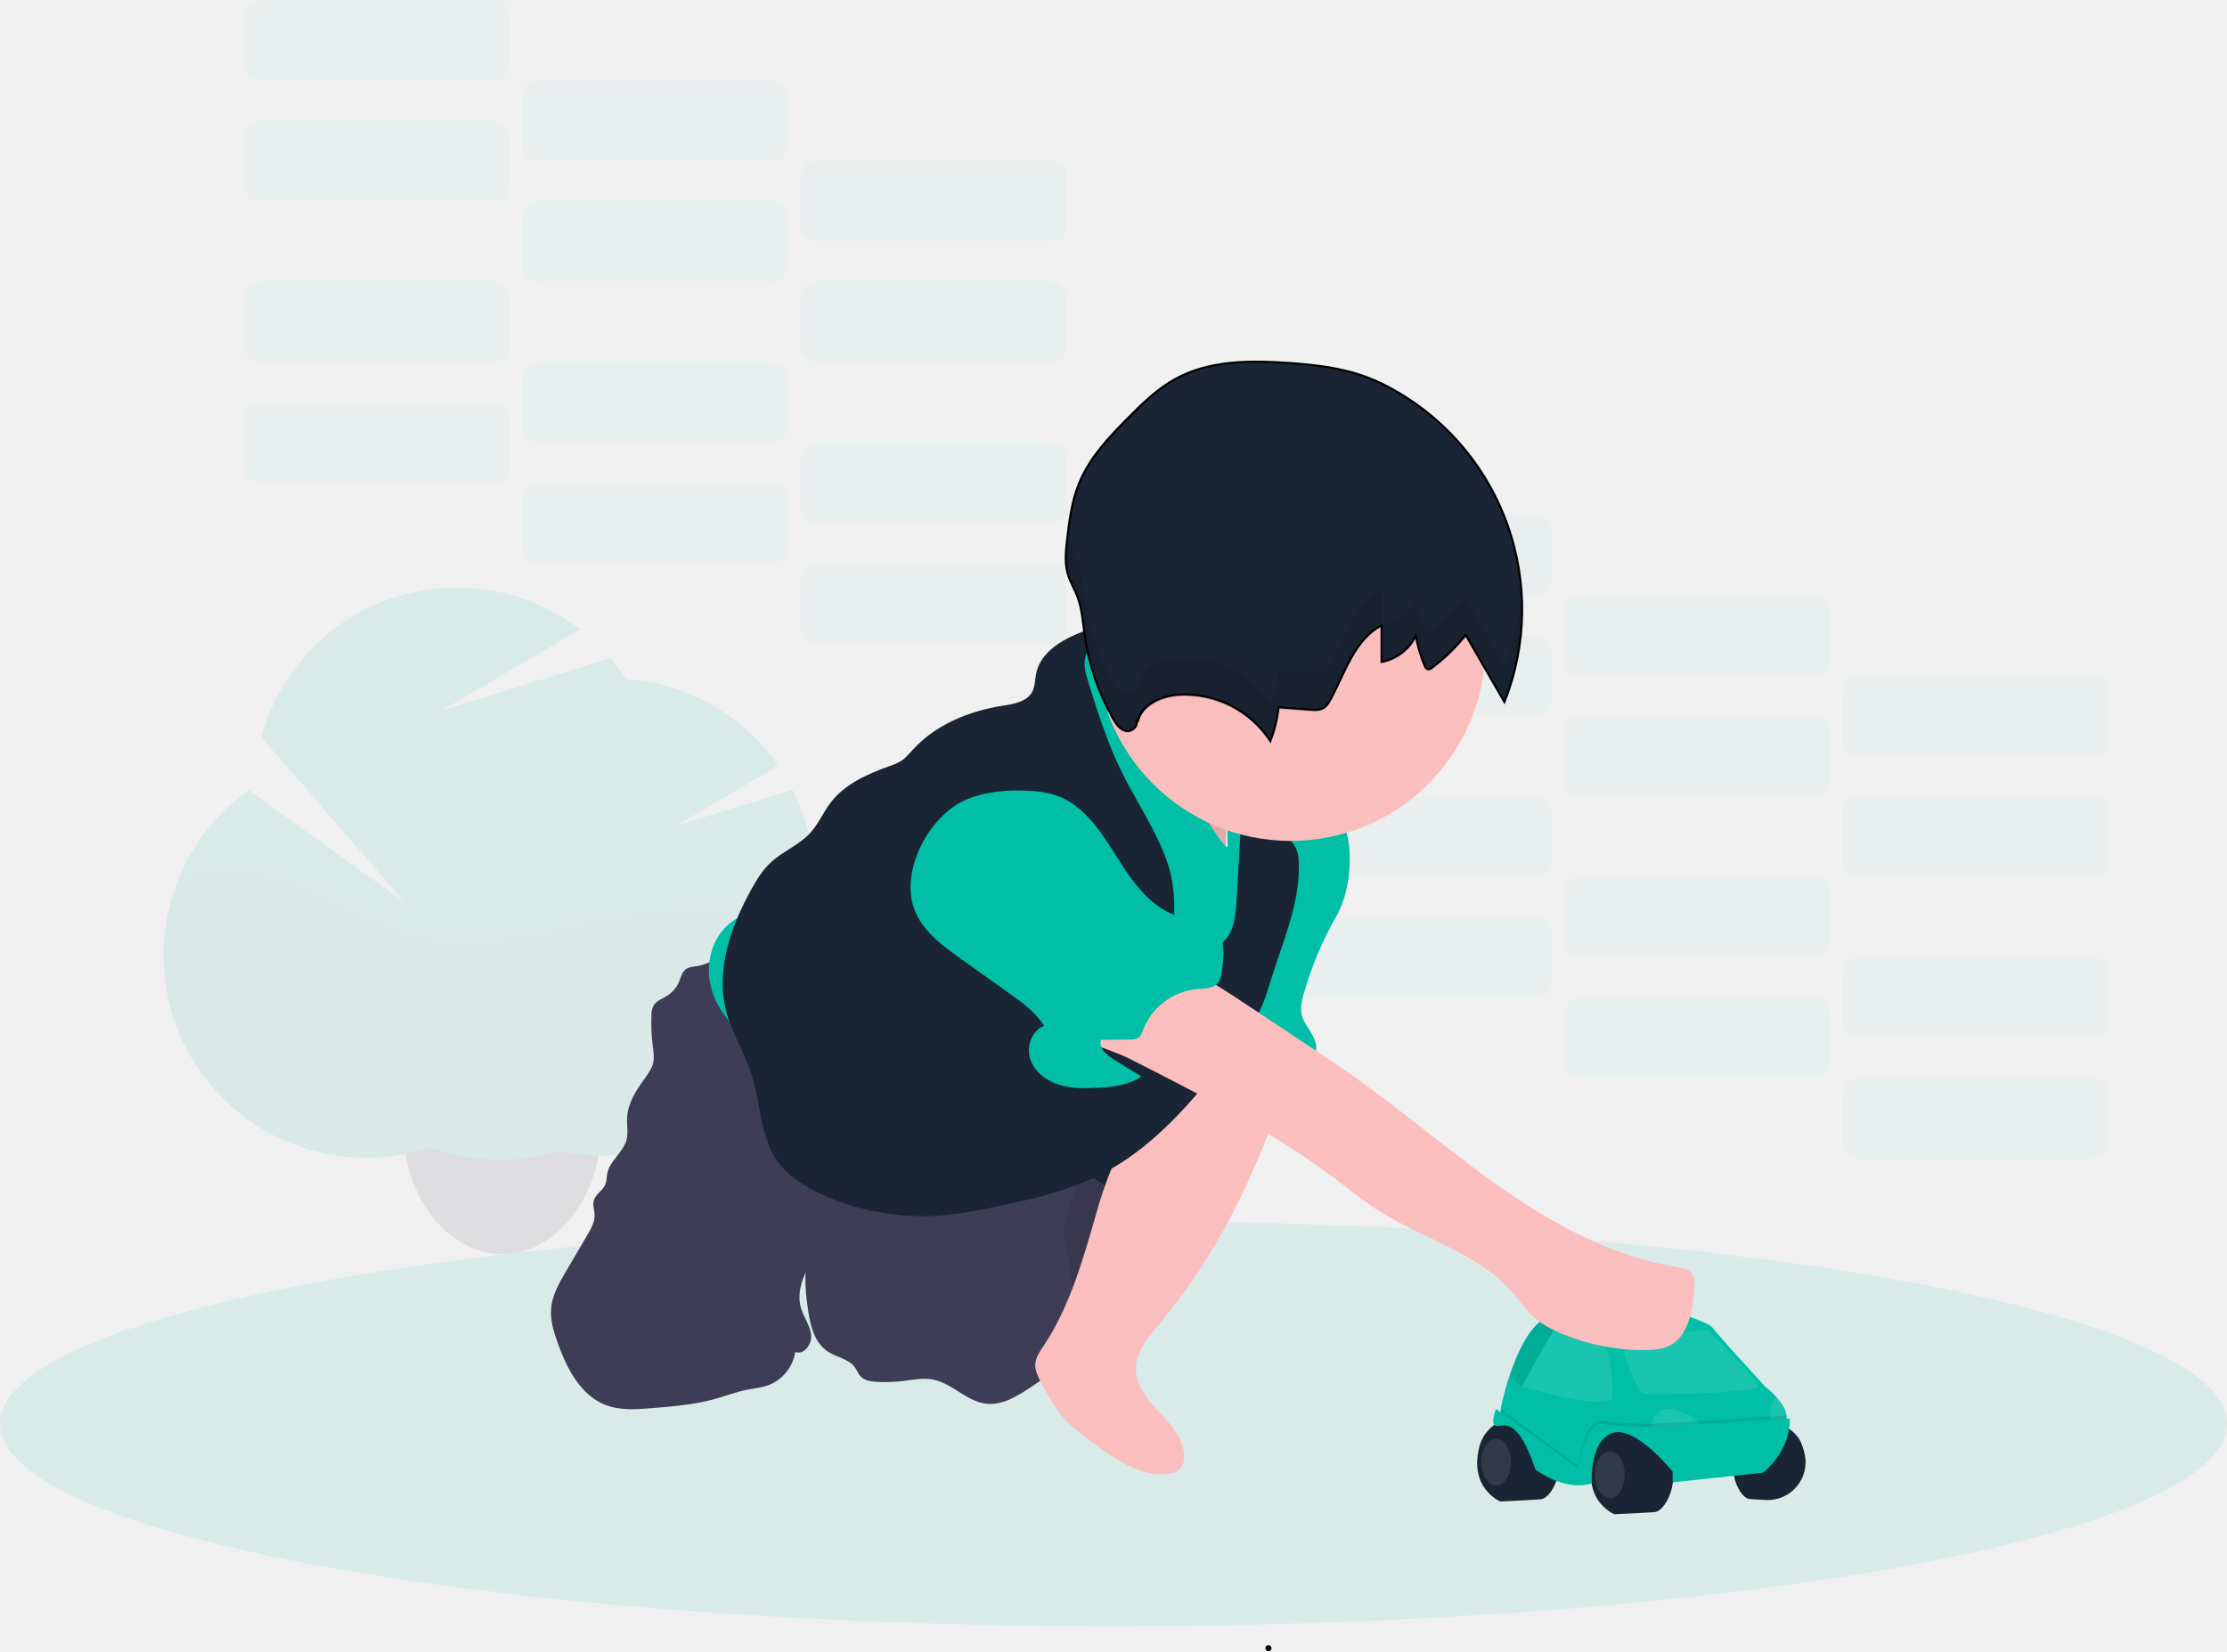
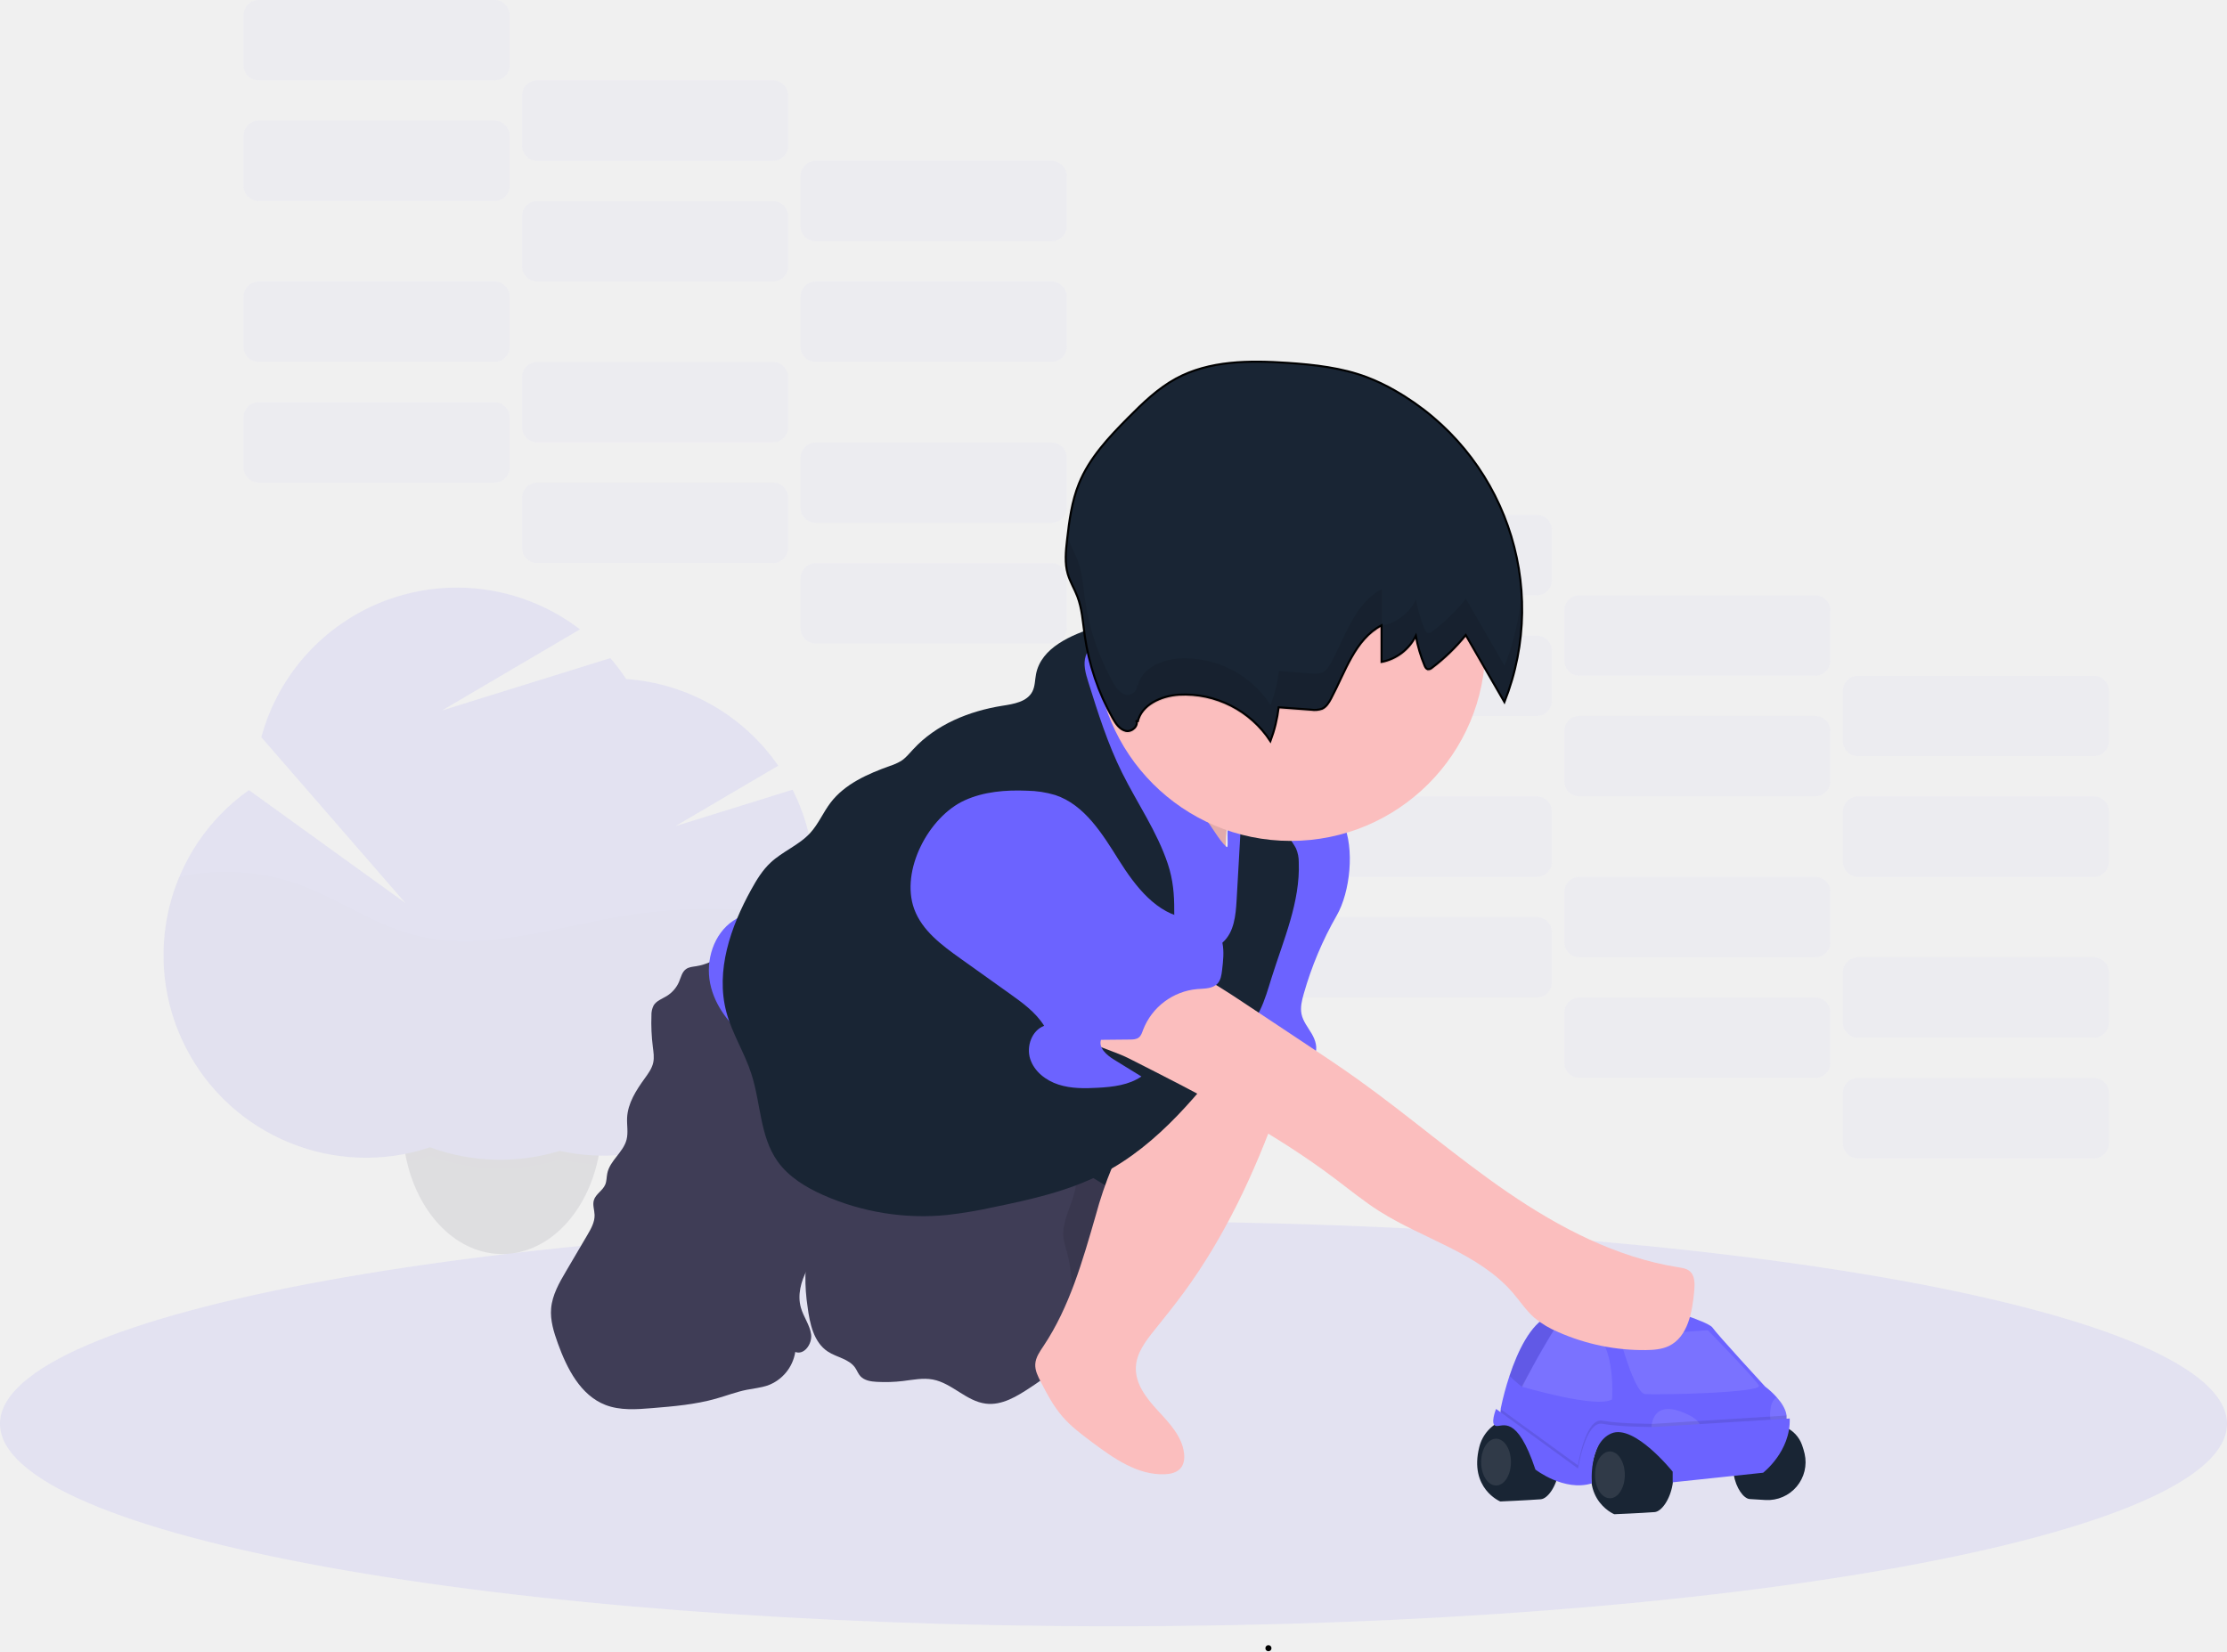
<svg xmlns="http://www.w3.org/2000/svg" data-name="Layer 1" width="1094" height="811.38" viewBox="0 0 1094 811.38">
  <g opacity="0.3">
    <rect x="631.64" y="450.62" width="130.73" height="39.52" rx="7.43" fill="#f2f2f2" />
    <rect x="768.45" y="490.14" width="130.73" height="39.52" rx="7.43" fill="#f2f2f2" />
    <rect x="905.27" y="529.67" width="130.73" height="39.52" rx="7.43" fill="#f2f2f2" />
    <rect x="631.64" y="391.33" width="130.73" height="39.52" rx="7.43" fill="#f2f2f2" />
    <rect x="768.45" y="430.86" width="130.73" height="39.52" rx="7.43" fill="#f2f2f2" />
    <rect x="905.27" y="470.38" width="130.73" height="39.52" rx="7.43" fill="#f2f2f2" />
    <rect x="631.64" y="312.29" width="130.73" height="39.52" rx="7.43" fill="#f2f2f2" />
    <rect x="768.45" y="351.81" width="130.73" height="39.52" rx="7.43" fill="#f2f2f2" />
    <rect x="905.27" y="391.33" width="130.73" height="39.52" rx="7.43" fill="#f2f2f2" />
    <rect x="631.64" y="253" width="130.73" height="39.52" rx="7.43" fill="#f2f2f2" />
    <rect x="768.45" y="292.52" width="130.73" height="39.52" rx="7.43" fill="#f2f2f2" />
    <rect x="905.27" y="332.05" width="130.73" height="39.52" rx="7.43" fill="#f2f2f2" />
-     <rect x="631.64" y="450.62" width="130.73" height="39.52" rx="7.43" fill="#00bfa6" opacity="0.1" />
-     <rect x="768.45" y="490.14" width="130.73" height="39.52" rx="7.43" fill="#00bfa6" opacity="0.1" />
-     <rect x="905.27" y="529.67" width="130.73" height="39.52" rx="7.43" fill="#00bfa6" opacity="0.1" />
-     <rect x="631.64" y="391.33" width="130.73" height="39.52" rx="7.43" fill="#00bfa6" opacity="0.1" />
-     <rect x="768.45" y="430.86" width="130.73" height="39.52" rx="7.43" fill="#00bfa6" opacity="0.1" />
-     <rect x="905.27" y="470.38" width="130.73" height="39.52" rx="7.43" fill="#00bfa6" opacity="0.1" />
-     <rect x="631.64" y="312.29" width="130.73" height="39.52" rx="7.43" fill="#00bfa6" opacity="0.1" />
-     <rect x="768.45" y="351.81" width="130.73" height="39.52" rx="7.43" fill="#00bfa6" opacity="0.1" />
-     <rect x="905.27" y="391.33" width="130.73" height="39.52" rx="7.43" fill="#00bfa6" opacity="0.1" />
-     <rect x="631.64" y="253" width="130.73" height="39.52" rx="7.43" fill="#00bfa6" opacity="0.1" />
-     <rect x="768.45" y="292.52" width="130.73" height="39.52" rx="7.43" fill="#00bfa6" opacity="0.1" />
-     <rect x="905.27" y="332.05" width="130.73" height="39.52" rx="7.43" fill="#00bfa6" opacity="0.1" />
+     <rect x="631.64" y="450.62" width="130.73" height="39.52" rx="7.43" fill="#6c63ff" opacity="0.1" />
+     <rect x="768.45" y="490.14" width="130.73" height="39.52" rx="7.43" fill="#6c63ff" opacity="0.1" />
+     <rect x="905.27" y="529.67" width="130.73" height="39.52" rx="7.43" fill="#6c63ff" opacity="0.1" />
+     <rect x="631.64" y="391.33" width="130.73" height="39.52" rx="7.43" fill="#6c63ff" opacity="0.1" />
+     <rect x="768.45" y="430.86" width="130.73" height="39.52" rx="7.43" fill="#6c63ff" opacity="0.1" />
+     <rect x="905.27" y="470.38" width="130.73" height="39.52" rx="7.43" fill="#6c63ff" opacity="0.1" />
+     <rect x="631.64" y="312.29" width="130.73" height="39.52" rx="7.43" fill="#6c63ff" opacity="0.1" />
+     <rect x="768.45" y="351.81" width="130.73" height="39.52" rx="7.43" fill="#6c63ff" opacity="0.1" />
+     <rect x="905.27" y="391.33" width="130.73" height="39.52" rx="7.43" fill="#6c63ff" opacity="0.1" />
+     <rect x="631.64" y="253" width="130.73" height="39.52" rx="7.43" fill="#6c63ff" opacity="0.1" />
+     <rect x="768.45" y="292.52" width="130.73" height="39.52" rx="7.43" fill="#6c63ff" opacity="0.1" />
+     <rect x="905.27" y="332.05" width="130.73" height="39.52" rx="7.43" fill="#6c63ff" opacity="0.1" />
  </g>
  <g opacity="0.3">
    <rect x="119.64" y="197.62" width="130.73" height="39.52" rx="7.43" fill="#f2f2f2" />
    <rect x="256.45" y="237.14" width="130.73" height="39.52" rx="7.43" fill="#f2f2f2" />
    <rect x="393.27" y="276.67" width="130.73" height="39.52" rx="7.43" fill="#f2f2f2" />
    <rect x="119.64" y="138.33" width="130.73" height="39.52" rx="7.43" fill="#f2f2f2" />
    <rect x="256.45" y="177.86" width="130.73" height="39.52" rx="7.43" fill="#f2f2f2" />
    <rect x="393.27" y="217.38" width="130.73" height="39.52" rx="7.43" fill="#f2f2f2" />
    <rect x="119.64" y="59.29" width="130.73" height="39.52" rx="7.43" fill="#f2f2f2" />
    <rect x="256.45" y="98.81" width="130.73" height="39.52" rx="7.43" fill="#f2f2f2" />
    <rect x="393.27" y="138.33" width="130.73" height="39.52" rx="7.43" fill="#f2f2f2" />
    <rect x="119.64" width="130.73" height="39.52" rx="7.43" fill="#f2f2f2" />
    <rect x="256.45" y="39.52" width="130.73" height="39.52" rx="7.43" fill="#f2f2f2" />
    <rect x="393.27" y="79.05" width="130.73" height="39.52" rx="7.43" fill="#f2f2f2" />
-     <rect x="119.64" y="197.62" width="130.73" height="39.52" rx="7.43" fill="#00bfa6" opacity="0.1" />
-     <rect x="256.45" y="237.14" width="130.73" height="39.52" rx="7.43" fill="#00bfa6" opacity="0.1" />
-     <rect x="393.27" y="276.67" width="130.73" height="39.52" rx="7.43" fill="#00bfa6" opacity="0.1" />
-     <rect x="119.64" y="138.33" width="130.73" height="39.52" rx="7.43" fill="#00bfa6" opacity="0.1" />
-     <rect x="256.45" y="177.86" width="130.73" height="39.52" rx="7.43" fill="#00bfa6" opacity="0.1" />
-     <rect x="393.27" y="217.38" width="130.73" height="39.52" rx="7.43" fill="#00bfa6" opacity="0.1" />
-     <rect x="119.64" y="59.29" width="130.73" height="39.52" rx="7.43" fill="#00bfa6" opacity="0.1" />
-     <rect x="256.45" y="98.81" width="130.73" height="39.52" rx="7.43" fill="#00bfa6" opacity="0.1" />
-     <rect x="393.27" y="138.33" width="130.73" height="39.52" rx="7.43" fill="#00bfa6" opacity="0.1" />
-     <rect x="119.64" width="130.73" height="39.52" rx="7.43" fill="#00bfa6" opacity="0.1" />
-     <rect x="256.45" y="39.52" width="130.73" height="39.52" rx="7.43" fill="#00bfa6" opacity="0.1" />
-     <rect x="393.27" y="79.05" width="130.73" height="39.52" rx="7.43" fill="#00bfa6" opacity="0.1" />
+     <rect x="119.64" y="197.62" width="130.73" height="39.52" rx="7.43" fill="#6c63ff" opacity="0.1" />
+     <rect x="256.45" y="237.14" width="130.73" height="39.52" rx="7.43" fill="#6c63ff" opacity="0.1" />
+     <rect x="393.27" y="276.67" width="130.73" height="39.52" rx="7.43" fill="#6c63ff" opacity="0.1" />
+     <rect x="119.64" y="138.33" width="130.73" height="39.52" rx="7.43" fill="#6c63ff" opacity="0.1" />
+     <rect x="256.45" y="177.86" width="130.73" height="39.52" rx="7.43" fill="#6c63ff" opacity="0.1" />
+     <rect x="393.27" y="217.38" width="130.73" height="39.52" rx="7.43" fill="#6c63ff" opacity="0.1" />
+     <rect x="119.64" y="59.29" width="130.73" height="39.52" rx="7.43" fill="#6c63ff" opacity="0.1" />
+     <rect x="256.45" y="98.81" width="130.73" height="39.52" rx="7.43" fill="#6c63ff" opacity="0.1" />
+     <rect x="393.27" y="138.33" width="130.73" height="39.52" rx="7.43" fill="#6c63ff" opacity="0.1" />
+     <rect x="119.64" width="130.73" height="39.52" rx="7.43" fill="#6c63ff" opacity="0.1" />
+     <rect x="256.45" y="39.52" width="130.73" height="39.52" rx="7.43" fill="#6c63ff" opacity="0.1" />
+     <rect x="393.27" y="79.05" width="130.73" height="39.52" rx="7.43" fill="#6c63ff" opacity="0.1" />
  </g>
  <g opacity="0.1">
    <path d="M348.61,597.26a80.56,80.56,0,0,1-1.74,16.87c-.22,1-.46,2.07-.7,3.07-6.17,24.77-23.6,42.89-44.39,44-.69,0-1.39.06-2.11.06-22,0-40.58-19-46.71-45.08-.18-.7-.33-1.39-.48-2.09a80.56,80.56,0,0,1-1.74-16.87c0-35.39,21.9-64,48.93-64S348.61,561.87,348.61,597.26Z" transform="translate(-53 -45.06)" fill="#3f3d56" />
    <path d="M348.61,597.26a80.56,80.56,0,0,1-1.74,16.87c-.22,1-.46,2.07-.7,3.07-.74,0-1.46,0-2.19-.09a99.36,99.36,0,0,1-16-2.19,98.49,98.49,0,0,1-14.27,3.26,100.29,100.29,0,0,1-11.18,1c-1.26,0-2.52.07-3.78.07a102.12,102.12,0,0,1-13.4-.89,99,99,0,0,1-21-5.22,98.21,98.21,0,0,1-11.35,3c-.18-.7-.33-1.39-.48-2.09a80.56,80.56,0,0,1-1.74-16.87c0-35.39,21.9-64,48.93-64S348.61,561.87,348.61,597.26Z" transform="translate(-53 -45.06)" opacity="0.1" />
-     <path d="M453,477.93a99.07,99.07,0,0,0-10.65-44.82L384.8,451l50.51-29.7a99.37,99.37,0,0,0-74.72-42.59,99.69,99.69,0,0,0-7.75-10.27l-82.73,25.73,67.79-39.86a99.47,99.47,0,0,0-156.52,53l70.81,81.51L175.27,433.3a99.48,99.48,0,0,0,89,175.52A100,100,0,0,0,328,610.57a99.52,99.52,0,0,0,121-97.12c0-2.21-.08-4.4-.22-6.58A99.47,99.47,0,0,0,453,477.93Z" transform="translate(-53 -45.06)" fill="#00bfa6" />
+     <path d="M453,477.93a99.07,99.07,0,0,0-10.65-44.82L384.8,451l50.51-29.7a99.37,99.37,0,0,0-74.72-42.59,99.69,99.69,0,0,0-7.75-10.27l-82.73,25.73,67.79-39.86a99.47,99.47,0,0,0-156.52,53l70.81,81.51L175.27,433.3a99.48,99.48,0,0,0,89,175.52A100,100,0,0,0,328,610.57a99.52,99.52,0,0,0,121-97.12c0-2.21-.08-4.4-.22-6.58A99.47,99.47,0,0,0,453,477.93Z" transform="translate(-53 -45.06)" fill="#6c63ff" />
    <path d="M451.29,496.38a265,265,0,0,0-92.09-1.17c-34.55,5.72-69.87,18.29-103.67,9.1-19.83-5.4-37-17.88-56.35-24.8A106.81,106.81,0,0,0,141,476,99.52,99.52,0,0,0,264.3,608.82,100,100,0,0,0,328,610.57a99.52,99.52,0,0,0,121-97.12c0-2.21-.08-4.4-.22-6.58A98.49,98.49,0,0,0,451.29,496.38Z" transform="translate(-53 -45.06)" opacity="0.1" />
  </g>
-   <ellipse cx="547" cy="699.6" rx="547" ry="99.5" fill="#00bfa6" opacity="0.1" />
+   <ellipse cx="547" cy="699.6" rx="547" ry="99.5" fill="#6c63ff" opacity="0.1" />
  <path d="M779.68,756.13a19,19,0,0,1,29.42-11l.78.57c16.73,12.54,6.8,35.54,0,36.06S790,782.84,790,782.84,774.59,776.48,779.68,756.13Z" transform="translate(-53 -45.06)" fill="#192534" />
-   <path d="M930.62,740.5v4.18s-68,4.7-75.26,4.7H841.77s-.2.21-.53.59c-.56.63-1.51,1.74-2.56,3.12-2.14,2.78-4.69,6.66-5.28,9.88-1,5.75-4.7,7.84-4.7,7.84l-13.59-3.65L802,751.48l-1.91-1.84-5.44-5.19L790,740l.23-2.5,0-.38a141.85,141.85,0,0,1,4.26-15.88c0-.14.09-.29.14-.43,3.77-11.32,10.06-25.07,19.12-29.16.69-.31,1.41-.61,2.18-.88l.92-.32c17.38-5.82,50.22-3.51,50.22-3.51s25.08,7.32,27.18,10.46,25.87,29,25.87,29a39,39,0,0,1,5.74,5.31C928.09,734.18,930.16,737.29,930.62,740.5Z" transform="translate(-53 -45.06)" fill="#00bfa6" />
+   <path d="M930.62,740.5v4.18s-68,4.7-75.26,4.7H841.77s-.2.21-.53.59c-.56.63-1.51,1.74-2.56,3.12-2.14,2.78-4.69,6.66-5.28,9.88-1,5.75-4.7,7.84-4.7,7.84l-13.59-3.65L802,751.48l-1.91-1.84-5.44-5.19L790,740l.23-2.5,0-.38a141.85,141.85,0,0,1,4.26-15.88c0-.14.09-.29.14-.43,3.77-11.32,10.06-25.07,19.12-29.16.69-.31,1.41-.61,2.18-.88l.92-.32c17.38-5.82,50.22-3.51,50.22-3.51s25.08,7.32,27.18,10.46,25.87,29,25.87,29a39,39,0,0,1,5.74,5.31C928.09,734.18,930.16,737.29,930.62,740.5Z" transform="translate(-53 -45.06)" fill="#6c63ff" />
  <ellipse cx="734.93" cy="718.44" rx="7.32" ry="11.5" fill="#fff" opacity="0.1" />
  <path d="M818.25,695.55s-6,9.2-12.34,21a.41.41,0,0,0,0,.09c-1.69,3.14-3.41,6.45-5.05,9.84l-.07.16s-3.47-2.75-6.2-5.43c0-.14.09-.29.14-.43,3.77-11.32,10.06-25.07,19.12-29.16.69-.31,1.41-.61,2.18-.88Z" transform="translate(-53 -45.06)" opacity="0.1" />
  <path d="M800.48,726.39s37.11,11,44.42,6.27c0,0,2.62-33.45-14.63-35.54,0,0-9.93-2.62-12-1S800.48,726.39,800.48,726.39Z" transform="translate(-53 -45.06)" fill="#fff" opacity="0.1" />
  <path d="M848.56,701.82s7.32,27.7,12.55,28.23,58-.53,55.92-4.19-25.09-27.17-25.09-27.17Z" transform="translate(-53 -45.06)" fill="#fff" opacity="0.1" />
  <path d="M839.58,751.94s9.5-12.49,26.23.06,6.79,35.54,0,36.06S846,789.11,846,789.11,825.37,780.63,839.58,751.94Z" transform="translate(-53 -45.06)" fill="#192534" />
  <path d="M938.25,755.12a15.14,15.14,0,0,0-20.47-8.78,29.27,29.27,0,0,0-5.28,3.21c-14.89,11.16-6,31.63,0,32.1,2.17.16,5.06.33,7.87.48a18.62,18.62,0,0,0,19.14-22.74A39.18,39.18,0,0,0,938.25,755.12Z" transform="translate(-53 -45.06)" fill="#192534" />
  <ellipse cx="790.86" cy="724.71" rx="7.32" ry="11.5" fill="#fff" opacity="0.1" />
  <path d="M864.24,747.82s-1-15.16,15.16-8.89S885.15,752,885.15,752Z" transform="translate(-53 -45.06)" fill="#fff" opacity="0.1" />
  <path d="M930.62,740.5v2.09l-2.61,1-5.33-1s-1.14-8.56,3.23-11C928.09,734.18,930.16,737.29,930.62,740.5Z" transform="translate(-53 -45.06)" fill="#fff" opacity="0.1" />
  <path d="M930.62,740.6v4.08s-68,4.7-75.26,4.7h-.06c-3.76-2-7.52-2.89-10.68-1.56a11.69,11.69,0,0,0-2.69,1.56c-.24.19-.47.39-.69.59a14.26,14.26,0,0,0-2.56,3.12C834,760.66,835,772.38,835,772.38c-13.59,4.18-27.7-6.79-27.7-6.79-2.56-7.68-4.95-12.69-7.14-16-2-3-3.82-4.47-5.44-5.19L790,740l.23-2.5,37.93,27.58s3.66-23.52,12-21.95,25.09,1.57,25.09,1.57Z" transform="translate(-53 -45.06)" opacity="0.1" />
-   <path d="M787.93,737.36s-3.14,7.84,0,8.37,10.19-6,19.34,21.43c0,0,14.11,11,27.7,6.79,0,0-1.62-19.86,9.65-24.57s30.07,18.82,30.07,18.82v5.23l44.43-4.71s13.59-10.45,13.07-26.65l-66.9,4.18s-16.73,0-25.09-1.57-12,22-12,22Z" transform="translate(-53 -45.06)" fill="#00bfa6" />
+   <path d="M787.93,737.36s-3.14,7.84,0,8.37,10.19-6,19.34,21.43c0,0,14.11,11,27.7,6.79,0,0-1.62-19.86,9.65-24.57s30.07,18.82,30.07,18.82v5.23l44.43-4.71s13.59-10.45,13.07-26.65l-66.9,4.18s-16.73,0-25.09-1.57-12,22-12,22Z" transform="translate(-53 -45.06)" fill="#6c63ff" />
  <rect x="518.81" y="549.35" width="55.93" height="55.93" rx="27.96" fill="#192534" />
  <path d="M585.13,694.34c3.75-3.29,7.56-6.64,10.26-10.83,2.48-3.84,3.94-8.23,5.31-12.59q5.87-18.69,10.11-37.85c-15.39-2.35-26.88-15.94-41.93-19.93-.36-.1-11.87,69.06-12.71,75.38-.69,5.22-6.65,30.15.14,30.29,3.63.08,11.21-9,13.89-11.39Z" transform="translate(-53 -45.06)" fill="#3f3d56" />
  <path d="M585.13,694.34c3.75-3.29,7.56-6.64,10.26-10.83,2.48-3.84,3.94-8.23,5.31-12.59q5.87-18.69,10.11-37.85c-15.39-2.35-26.88-15.94-41.93-19.93-.36-.1-11.87,69.06-12.71,75.38-.69,5.22-6.65,30.15.14,30.29,3.63.08,11.21-9,13.89-11.39Z" transform="translate(-53 -45.06)" opacity="0.1" />
  <path d="M394.94,519.84c-1.7.26-3.5.39-4.9,1.38-2,1.4-2.51,4-3.46,6.26a15.33,15.33,0,0,1-6.05,7c-2.29,1.4-5.08,2.34-6.45,4.64a10.23,10.23,0,0,0-1.07,5,95.89,95.89,0,0,0,.69,15.34c.32,2.55.74,5.15.21,7.66-.61,2.93-2.45,5.42-4.2,7.85-4.2,5.81-8.31,12.19-8.65,19.35-.17,3.6.63,7.29-.28,10.78-1.61,6.19-8.17,10.23-9.45,16.49-.38,1.85-.28,3.81-1,5.54-1.26,3-4.73,4.64-5.62,7.73-.67,2.32.31,4.77.38,7.18.1,3.53-1.75,6.79-3.53,9.83l-10.41,17.7c-3.38,5.74-6.84,11.74-7.41,18.38-.51,5.89,1.32,11.72,3.33,17.28,4.47,12.35,11.11,25.43,23.36,30.18,7.21,2.8,15.24,2.2,22.95,1.56,10.56-.87,21.19-1.76,31.38-4.65,5.05-1.43,10-3.34,15.1-4.36,3.4-.67,6.89-1,10.17-2.09a21,21,0,0,0,13.64-16.5c4.36,1.72,8.4-4,7.78-8.64s-3.74-8.57-5-13.07c-1.8-6.21,0-12.95,3-18.67s7.14-10.78,10.41-16.35a62.29,62.29,0,0,0,7.48-20.16c1.75-9.59,1.22-19.44.68-29.17l-2.06-37.19c-.38-6.81-.81-13.84-3.81-20-3.29-6.71-9.29-11.63-15.28-16.1a254.86,254.86,0,0,0-27.75-18.38c-6.22-3.48-5.78-2.13-10.73,2A27.58,27.58,0,0,1,394.94,519.84Z" transform="translate(-53 -45.06)" fill="#3f3d56" />
  <path d="M479,623.31c-7.07,5.58-14.23,11.24-19.67,18.42a53.29,53.29,0,0,0-10.68,30.19,93.06,93.06,0,0,0,1.07,15.27c1.07,8.25,3,17.44,9.95,22,4.38,2.87,10.4,3.59,13.39,7.89.94,1.35,1.49,3,2.59,4.19,2,2.16,5.12,2.63,8,2.79a74.15,74.15,0,0,0,12.9-.4c4.89-.59,9.86-1.66,14.7-.74,9.42,1.77,16.45,10.66,26,11.85,7.93,1,15.36-3.61,22-8,6.85-4.53,14-9.38,17.71-16.71,3.61-7.12,3.41-15.5,3.13-23.49-.31-8.87-.63-17.85-3-26.41a46.42,46.42,0,0,1-1.69-6.86c-.71-6,2-11.9,4-17.64,3.11-8.73,4.47-19.49-1.71-26.39-2.61-2.92-6.24-4.72-9.92-6-16.25-5.84-34.19-3.62-50.86-1C501,604.68,491.48,613.48,479,623.31Z" transform="translate(-53 -45.06)" fill="#3f3d56" />
  <path d="M616.8,588.75c-6.44,9.67-12.9,19.41-17.55,30a193.17,193.17,0,0,0-8,23.6c-6.42,22.19-12.79,44.86-25.61,64.07-1.84,2.76-3.88,5.63-4.07,8.94-.18,3.1,1.3,6,2.73,8.76,3,5.84,6.14,11.74,10.42,16.76s9.4,8.82,14.56,12.7c10.71,8,22.61,16.48,36,15.88,2.77-.13,5.73-.77,7.58-2.84s2.11-4.93,1.78-7.59c-1-8.23-7.2-14.7-12.82-20.8S610.55,725,611,716.68c.35-6.87,4.85-12.73,9.16-18.09,4.93-6.14,9.87-12.27,14.52-18.62,20.11-27.45,34.63-58.66,46.14-90.69,4.85-13.52,9.26-27.72,7.75-42-11-2.7-33-11.72-42.29-2.41-5.63,5.64-9.61,14-14,20.65Z" transform="translate(-53 -45.06)" fill="#fbbebe" />
-   <path d="M709.68,494.86a171.6,171.6,0,0,0-16.24,38.6c-.93,3.26-1.76,6.7-1.05,10,.77,3.54,3.18,6.45,5,9.57s3.1,7.07,1.45,10.29c-7.8.61-15.53-1.52-23.07-3.63l-23.64-6.6a12.2,12.2,0,0,1-5.35-2.48c-2.74-2.59-2.53-6.94-2-10.66,4.63-30.46,19.5-58.54,25.07-88.83.81-4.37,1.66-9.21,5.14-12,10-7.9,32.64-1.21,37.82,10.23C718.6,462.05,716.23,483.45,709.68,494.86Z" transform="translate(-53 -45.06)" fill="#00bfa6" />
+   <path d="M709.68,494.86a171.6,171.6,0,0,0-16.24,38.6c-.93,3.26-1.76,6.7-1.05,10,.77,3.54,3.18,6.45,5,9.57s3.1,7.07,1.45,10.29c-7.8.61-15.53-1.52-23.07-3.63l-23.64-6.6a12.2,12.2,0,0,1-5.35-2.48c-2.74-2.59-2.53-6.94-2-10.66,4.63-30.46,19.5-58.54,25.07-88.83.81-4.37,1.66-9.21,5.14-12,10-7.9,32.64-1.21,37.82,10.23C718.6,462.05,716.23,483.45,709.68,494.86Z" transform="translate(-53 -45.06)" fill="#6c63ff" />
  <path d="M583.13,390.76c-.89.46-1.89,1-2.16,1.94a3.52,3.52,0,0,0,.94,2.83L592,409.73c9.95,14,19.92,28.09,31.43,40.86a221.9,221.9,0,0,0,28.44,26.46c2.88,2.24,5.95,4.57,7.36,7.94a76.53,76.53,0,0,1,3.12-56.77c3.3-7,7.66-13.49,11.09-20.45a2.91,2.91,0,0,0-1.59-4.72c-8.74-4.5-18.3-7.22-27-11.8-6.83-3.6-13-8.28-19.13-12.89-5.47-4.11-12.75-11.37-19.5-13.1-7.29-1.88-7,4.77-9.35,10.32A30.62,30.62,0,0,1,583.13,390.76Z" transform="translate(-53 -45.06)" fill="#fbbebe" />
  <path d="M583.13,390.76c-.89.46-1.89,1-2.16,1.94a3.52,3.52,0,0,0,.94,2.83L592,409.73c9.95,14,19.92,28.09,31.43,40.86a221.9,221.9,0,0,0,28.44,26.46c2.88,2.24,5.95,4.57,7.36,7.94a76.53,76.53,0,0,1,3.12-56.77c3.3-7,7.66-13.49,11.09-20.45a2.91,2.91,0,0,0-1.59-4.72c-8.74-4.5-18.3-7.22-27-11.8-6.83-3.6-13-8.28-19.13-12.89-5.47-4.11-12.75-11.37-19.5-13.1-7.29-1.88-7,4.77-9.35,10.32A30.62,30.62,0,0,1,583.13,390.76Z" transform="translate(-53 -45.06)" opacity="0.1" />
-   <path d="M645,447.35c-4.57-5.16-10.74-8.57-16.15-12.85-7.78-6.16-13.93-14.1-19.87-22.05-10.9-14.63-21.89-32.55-16.46-50-5.77-.56-10.75,4.18-13.47,9.29s-4.12,10.93-7.51,15.62c-5.15,7.13-13.91,10.45-22.07,13.71a359.68,359.68,0,0,0-51.82,25.75c-6.65,4-13.27,8.29-18.35,14.15-5.44,6.25-8.85,14-13.47,20.85-9,13.47-22.68,23.58-37.86,29.3-5,1.9-10.36,3.38-14.83,6.4-9.58,6.47-13.57,19.37-11.3,30.71s10,21,19.29,27.86S441,567,451.72,571q13.48,4.95,27.13,9.44A155.77,155.77,0,0,0,499.34,586c12.79,2.35,25.94,1.77,38.87,3.2,11.82,1.3,23.43,4.29,35.3,5.12s24.44-.75,34.11-7.66c7.69-5.49,12.81-13.78,17.54-22A598.86,598.86,0,0,0,658,499c2.83-6.67,29.09-44.45,22.55-49.33-32.93-24.57-22,14.47-25.14,11.47C651.21,457.12,648.8,451.64,645,447.35Z" transform="translate(-53 -45.06)" fill="#00bfa6" />
+   <path d="M645,447.35c-4.57-5.16-10.74-8.57-16.15-12.85-7.78-6.16-13.93-14.1-19.87-22.05-10.9-14.63-21.89-32.55-16.46-50-5.77-.56-10.75,4.18-13.47,9.29s-4.12,10.93-7.51,15.62c-5.15,7.13-13.91,10.45-22.07,13.71a359.68,359.68,0,0,0-51.82,25.75c-6.65,4-13.27,8.29-18.35,14.15-5.44,6.25-8.85,14-13.47,20.85-9,13.47-22.68,23.58-37.86,29.3-5,1.9-10.36,3.38-14.83,6.4-9.58,6.47-13.57,19.37-11.3,30.71s10,21,19.29,27.86S441,567,451.72,571q13.48,4.95,27.13,9.44A155.77,155.77,0,0,0,499.34,586c12.79,2.35,25.94,1.77,38.87,3.2,11.82,1.3,23.43,4.29,35.3,5.12s24.44-.75,34.11-7.66c7.69-5.49,12.81-13.78,17.54-22A598.86,598.86,0,0,0,658,499c2.83-6.67,29.09-44.45,22.55-49.33-32.93-24.57-22,14.47-25.14,11.47C651.21,457.12,648.8,451.64,645,447.35Z" transform="translate(-53 -45.06)" fill="#6c63ff" />
  <path d="M604.21,424.75c-7.07-14.22-11.85-29.44-16.6-44.58-1.31-4.2-2.63-8.74-1.22-12.9,1.7-5,7.14-9.27,5.54-14.28-12.72,4-27.49,10.27-30,23.38-.55,2.86-.45,5.91-1.78,8.49-2.59,5.06-9.19,6.14-14.8,7-16.32,2.61-32.54,9.19-43.72,21.36-1.88,2-3.65,4.27-6,5.77a26.06,26.06,0,0,1-5.39,2.4c-10.94,3.93-22.19,8.83-29.23,18.08-3.63,4.76-5.95,10.47-10,14.89-5.48,6-13.55,9-19.48,14.59-4,3.72-6.85,8.44-9.49,13.21-10.16,18.36-17.61,39.89-12.22,60.18,2.81,10.61,9,20.06,12.33,30.52,4.59,14.25,4.14,30.5,12.75,42.75,5.43,7.7,13.83,12.79,22.43,16.63a120.63,120.63,0,0,0,61,9.82,227.23,227.23,0,0,0,23-3.88c18.13-3.74,36.45-7.81,52.92-16.27,28.09-14.43,48.3-40.22,67.6-65.22,3.67-4.76,7.37-9.56,10-15,2.57-5.19,4.12-10.81,5.85-16.33,5.85-18.61,14.08-37.14,13.31-56.62a16.64,16.64,0,0,0-1.35-6.79c-.78-1.6-2-3-2.69-4.61-1.22-2.88-.67-6.21-1.53-9.22-2.39-8.4-13.43-10-22.17-9.93l-2.8,49.29c-.43,7.4-1.22,15.61-6.73,20.57a14.63,14.63,0,0,1-17.24,1.35c-5.88-3.81-6.71-10.46-6.67-16.83.06-8-.59-15.33-3.14-23C621.41,453.66,611.63,439.7,604.21,424.75Z" transform="translate(-53 -45.06)" fill="#192534" />
  <path d="M607.69,565.21c34.82,17.65,69.84,35.43,101,58.93,7.2,5.42,14.2,11.16,21.81,16,21.81,13.86,48.87,20.61,65.7,40.21,3.54,4.11,6.54,8.73,10.62,12.29a45.77,45.77,0,0,0,11.74,7,103.55,103.55,0,0,0,42.94,8.81c3.87-.05,7.85-.34,11.33-2,9.37-4.54,11.5-16.7,12.45-27.07.32-3.51.39-7.65-2.37-9.83-1.49-1.17-3.46-1.47-5.33-1.76-30.41-4.8-58.47-19.44-83.88-36.83S745,593.27,719.94,575.38c-8.81-6.29-17.83-12.28-26.85-18.27L663.9,537.73c-15.44-10.25-31.7-20.81-50.14-22.74a6.65,6.65,0,0,0-3.14.21c-1.62.63-2.52,2.31-3.31,3.85-5.41,10.54-12,20.11-18.63,29.87-3.55,5.22-3.95,6.57,2.17,9.36C596.36,560.8,602.2,562.43,607.69,565.21Z" transform="translate(-53 -45.06)" fill="#fbbebe" />
  <path d="M676.11,856.44a1.5,1.5,0,0,0,0-3,1.5,1.5,0,0,0,0,3Z" transform="translate(-53 -45.06)" />
  <circle cx="634.05" cy="317.55" r="95.65" fill="#fbbebe" />
  <path d="M611.87,399.91c1.7-8.59,11.56-12.93,20.29-13.51a50.35,50.35,0,0,1,44.92,22.84,70.75,70.75,0,0,0,4.06-16.64l16,1.19a11.08,11.08,0,0,0,5.32-.48c2.06-.92,3.33-3,4.4-5,7-13.07,11.68-29.11,24.82-36l0,18a23.92,23.92,0,0,0,16.83-12.79,70.68,70.68,0,0,0,4.28,14.53c.32.78.77,1.64,1.58,1.84a2.8,2.8,0,0,0,2.16-.79,95.61,95.61,0,0,0,16.51-16l19,32.94a123.74,123.74,0,0,0-53.82-153.09,97.21,97.21,0,0,0-13.71-6.53c-12.37-4.66-25.7-6.15-38.89-7.05-18.75-1.28-38.54-1.23-55,7.76-8.85,4.83-16.2,11.95-23.3,19.11-9.6,9.66-19.2,19.87-24.31,32.5-3.53,8.72-4.74,18.17-5.81,27.51-.65,5.65-1.25,11.49.36,16.94,1.12,3.77,3.23,7.16,4.65,10.83,2.36,6.1,2.73,12.76,3.64,19.24A116.1,116.1,0,0,0,599.64,398c1.5,2.67,3.42,5.51,6.41,6.19s6.58-2.62,5-5.22" transform="translate(-53 -45.06)" fill="#192534" />
  <path d="M611.87,399.91c1.7-8.59,11.56-12.93,20.29-13.51a50.35,50.35,0,0,1,44.92,22.84,70.75,70.75,0,0,0,4.06-16.64l16,1.19a11.08,11.08,0,0,0,5.32-.48c2.06-.92,3.33-3,4.4-5,7-13.07,11.68-29.11,24.82-36l0,18a23.92,23.92,0,0,0,16.83-12.79,70.68,70.68,0,0,0,4.28,14.53c.32.78.77,1.64,1.58,1.84a2.8,2.8,0,0,0,2.16-.79,95.61,95.61,0,0,0,16.51-16l19,32.94a123.74,123.74,0,0,0-53.82-153.09,97.21,97.21,0,0,0-13.71-6.53c-12.37-4.66-25.7-6.15-38.89-7.05-18.75-1.28-38.54-1.23-55,7.76-8.85,4.83-16.2,11.95-23.3,19.11-9.6,9.66-19.2,19.87-24.31,32.5-3.53,8.72-4.74,18.17-5.81,27.51-.65,5.65-1.25,11.49.36,16.94,1.12,3.77,3.23,7.16,4.65,10.83,2.36,6.1,2.73,12.76,3.64,19.24A116.1,116.1,0,0,0,599.64,398c1.5,2.67,3.42,5.51,6.41,6.19s6.58-2.62,5-5.22" transform="translate(-53 -45.06)" fill="none" stroke="#000" stroke-miterlimit="10" />
-   <path d="M502.09,491.71c3.86,10.61,13.56,17.81,22.76,24.37l24,17.12c6.38,4.55,12.93,9.27,17.08,15.91-6.07,2.3-8.84,10.1-6.85,16.28S566.78,576,573,578s12.82,1.93,19.31,1.56c7.45-.41,15.25-1.31,21.4-5.54L600.2,565.7c-3.56-2.21-7.65-5.73-6.35-9.7l14.25-.14c1.5,0,3.13-.07,4.32-1s1.6-2.36,2.1-3.72a31.55,31.55,0,0,1,26.62-20.08c3.52-.26,7.57-.11,10-2.73,1.58-1.74,1.92-4.24,2.2-6.57.53-4.44,1.05-9,.17-13.35s-3.42-8.67-7.5-10.5c-3-1.36-6.47-1.23-9.75-1.67-15.09-2-25.55-15.68-33.65-28.57s-16.79-27.15-31.23-31.95a50.82,50.82,0,0,0-13.89-2.13c-10.41-.43-21.13.42-30.61,4.74C509.21,446.38,495.21,472.83,502.09,491.71Z" transform="translate(-53 -45.06)" fill="#00bfa6" />
+   <path d="M502.09,491.71c3.86,10.61,13.56,17.81,22.76,24.37l24,17.12c6.38,4.55,12.93,9.27,17.08,15.91-6.07,2.3-8.84,10.1-6.85,16.28S566.78,576,573,578s12.82,1.93,19.31,1.56c7.45-.41,15.25-1.31,21.4-5.54L600.2,565.7c-3.56-2.21-7.65-5.73-6.35-9.7l14.25-.14c1.5,0,3.13-.07,4.32-1s1.6-2.36,2.1-3.72a31.55,31.55,0,0,1,26.62-20.08c3.52-.26,7.57-.11,10-2.73,1.58-1.74,1.92-4.24,2.2-6.57.53-4.44,1.05-9,.17-13.35s-3.42-8.67-7.5-10.5c-3-1.36-6.47-1.23-9.75-1.67-15.09-2-25.55-15.68-33.65-28.57s-16.79-27.15-31.23-31.95a50.82,50.82,0,0,0-13.89-2.13c-10.41-.43-21.13.42-30.61,4.74C509.21,446.38,495.21,472.83,502.09,491.71Z" transform="translate(-53 -45.06)" fill="#6c63ff" />
  <path d="M792.13,372.24l-19-32.94a95.25,95.25,0,0,1-16.51,16,2.77,2.77,0,0,1-2.16.8c-.81-.2-1.26-1.06-1.58-1.84a70.77,70.77,0,0,1-4.28-14.54,23.91,23.91,0,0,1-16.83,12.8l0-18c-13.14,6.91-17.78,22.95-24.82,36-1.07,2-2.34,4.05-4.4,5a11.08,11.08,0,0,1-5.32.48l-16-1.19a70.75,70.75,0,0,1-4.06,16.64,50.35,50.35,0,0,0-44.92-22.84c-8.73.58-18.59,4.92-20.29,13.51l-.85-.94c1.61,2.61-2,5.91-5,5.23s-4.91-3.52-6.41-6.19a116.16,116.16,0,0,1-13.73-40.77c-.91-6.48-1.28-13.14-3.64-19.24-1.42-3.67-3.53-7.06-4.65-10.83,0-.13-.07-.25-.1-.38-.09.75-.18,1.5-.26,2.25-.65,5.66-1.25,11.49.36,17,1.12,3.77,3.23,7.16,4.65,10.82,2.36,6.11,2.73,12.76,3.64,19.25a116,116,0,0,0,13.73,40.76c1.5,2.67,3.42,5.52,6.41,6.2s6.58-2.62,5-5.23l.85.93c1.7-8.58,11.56-12.93,20.29-13.5a50.32,50.32,0,0,1,44.92,22.83,70.55,70.55,0,0,0,4.06-16.63l16,1.18a11,11,0,0,0,5.32-.48c2.06-.92,3.33-3,4.4-5,7-13.08,11.68-29.11,24.82-36l0,18a23.91,23.91,0,0,0,16.83-12.8,71,71,0,0,0,4.28,14.54c.32.77.77,1.64,1.58,1.83a2.73,2.73,0,0,0,2.16-.79,95.25,95.25,0,0,0,16.51-16l19,32.94a124.8,124.8,0,0,0,8.25-55A123.7,123.7,0,0,1,792.13,372.24Z" transform="translate(-53 -45.06)" opacity="0.1" />
</svg>
